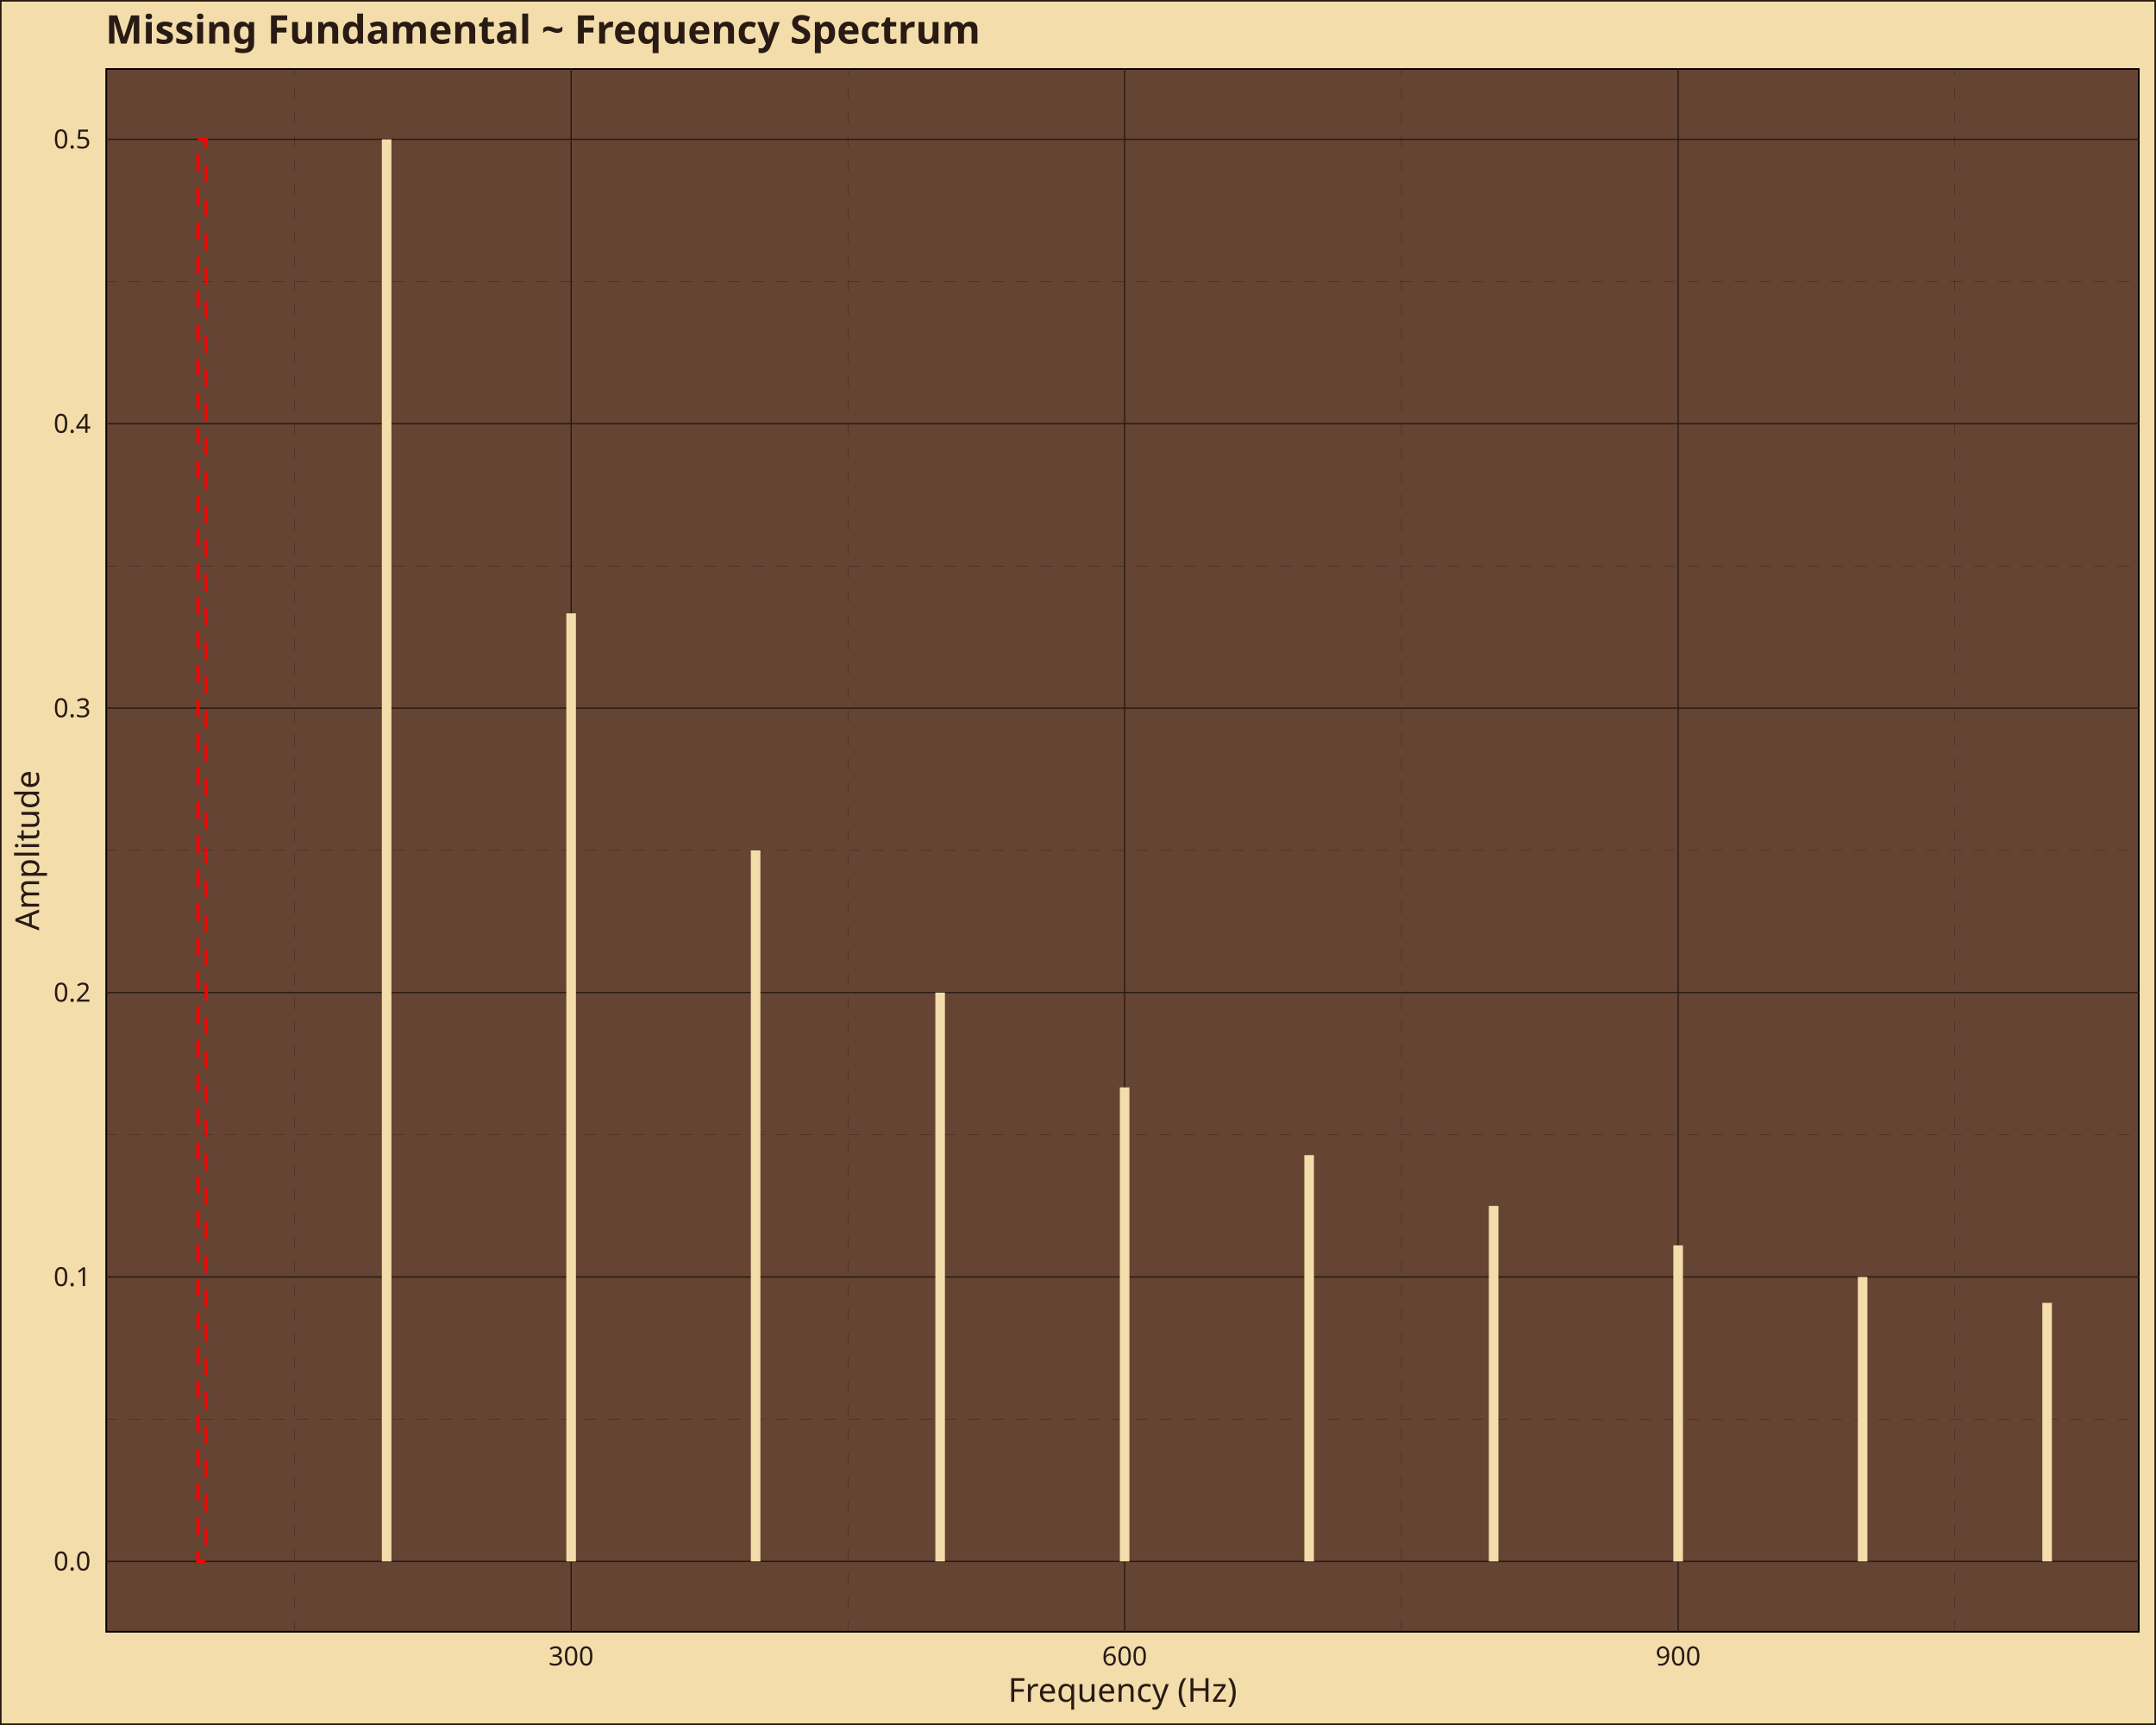
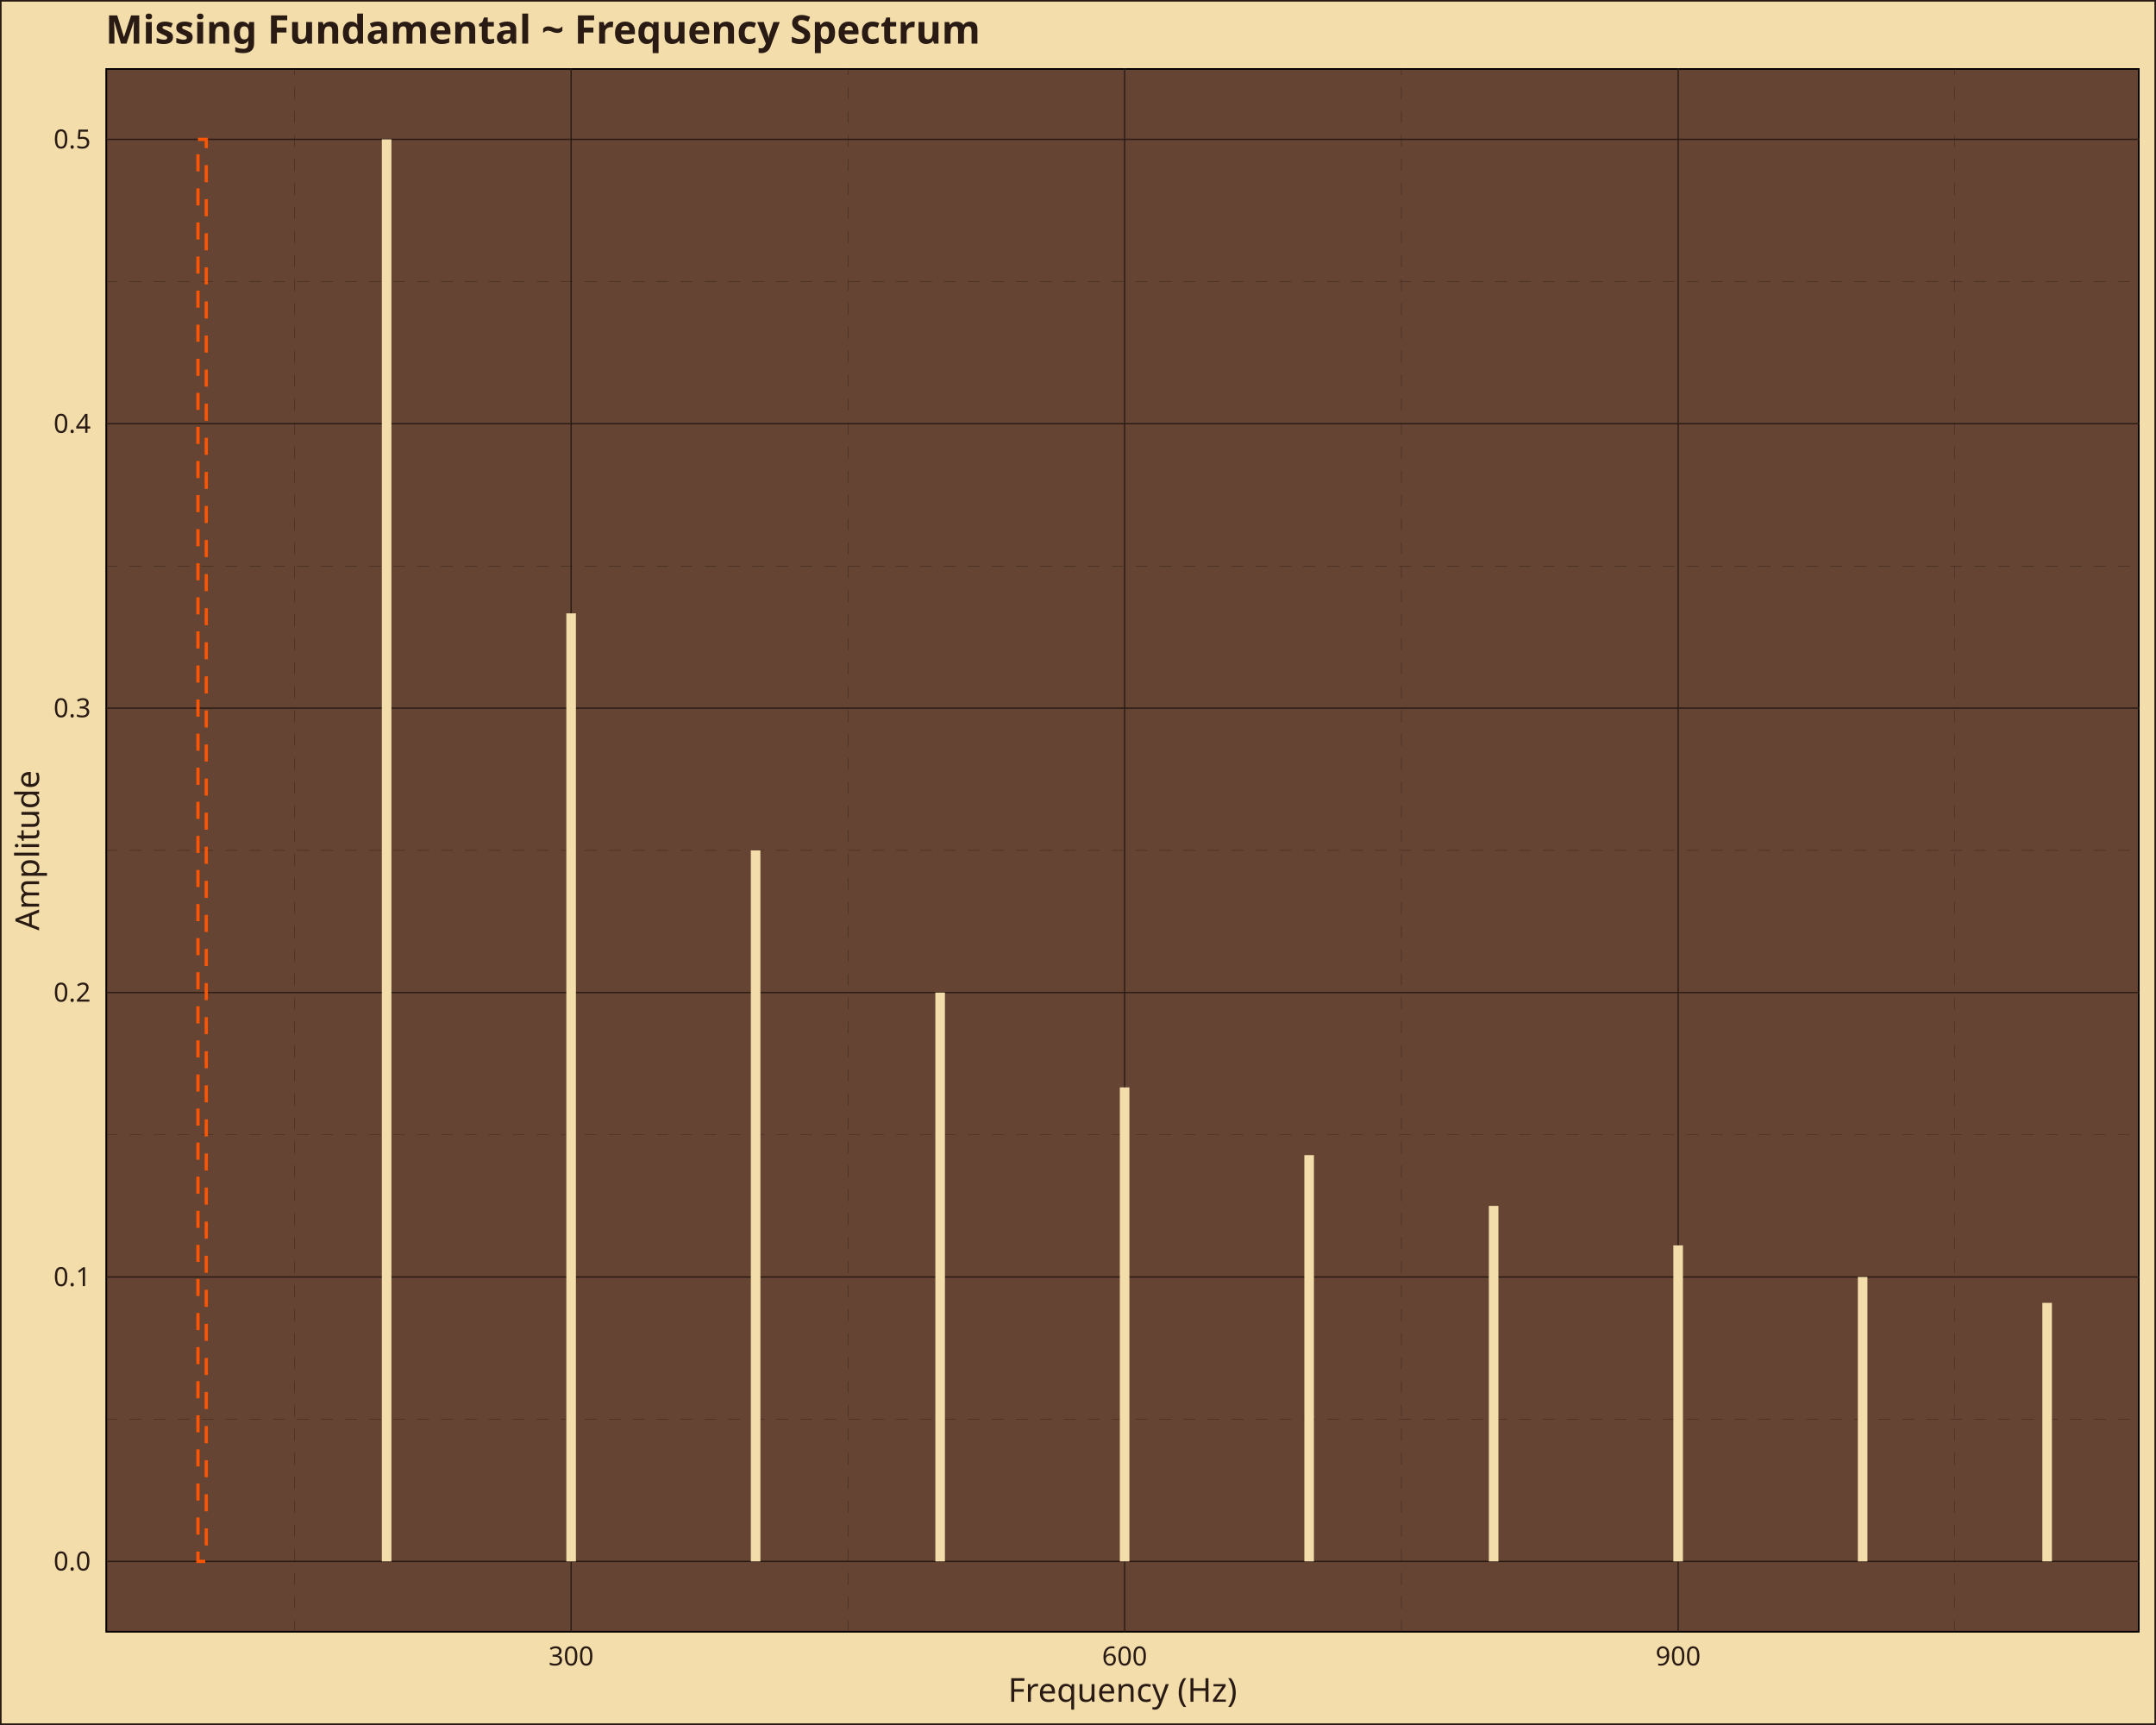
<svg xmlns="http://www.w3.org/2000/svg" class="svglite" data-engine-version="2.0" width="720.00pt" height="576.00pt" viewBox="0 0 720.00 576.00">
  <defs>
    <style type="text/css">
    .svglite line, .svglite polyline, .svglite polygon, .svglite path, .svglite rect, .svglite circle {
      fill: none;
      stroke: #000000;
      stroke-linecap: round;
      stroke-linejoin: round;
      stroke-miterlimit: 10.00;
    }
  </style>
  </defs>
  <rect width="100%" height="100%" style="stroke: none; fill: #FFFFFF;" />
  <defs>
    <clipPath id="cpMC4wMHw3MjAuMDB8MC4wMHw1NzYuMDA=">
      <rect x="0.00" y="0.00" width="720.00" height="576.00" />
    </clipPath>
  </defs>
  <g clip-path="url(#cpMC4wMHw3MjAuMDB8MC4wMHw1NzYuMDA=)">
    <rect x="0.00" y="0.00" width="720.00" height="576.00" style="stroke-width: 1.07; stroke: #291B14; fill: #F3DDAB;" />
  </g>
  <defs>
    <clipPath id="cpMzUuMjR8NzE0LjUyfDIyLjc4fDU0NS4xMQ==">
      <rect x="35.24" y="22.78" width="679.28" height="522.33" />
    </clipPath>
  </defs>
  <g clip-path="url(#cpMzUuMjR8NzE0LjUyfDIyLjc4fDU0NS4xMQ==)">
    <rect x="35.24" y="22.78" width="679.28" height="522.33" style="stroke-width: 1.07; fill: #664433;" />
    <polyline points="35.24,473.89 714.52,473.89 " style="stroke-width: 0.11; stroke: #291B14; stroke-dasharray: 4.00,4.00; stroke-linecap: butt;" />
    <polyline points="35.24,378.92 714.52,378.92 " style="stroke-width: 0.11; stroke: #291B14; stroke-dasharray: 4.00,4.00; stroke-linecap: butt;" />
    <polyline points="35.24,283.95 714.52,283.95 " style="stroke-width: 0.11; stroke: #291B14; stroke-dasharray: 4.00,4.00; stroke-linecap: butt;" />
    <polyline points="35.24,188.98 714.52,188.98 " style="stroke-width: 0.11; stroke: #291B14; stroke-dasharray: 4.00,4.00; stroke-linecap: butt;" />
    <polyline points="35.24,94.01 714.52,94.01 " style="stroke-width: 0.11; stroke: #291B14; stroke-dasharray: 4.00,4.00; stroke-linecap: butt;" />
    <polyline points="98.31,545.11 98.31,22.78 " style="stroke-width: 0.11; stroke: #291B14; stroke-dasharray: 4.00,4.00; stroke-linecap: butt;" />
    <polyline points="283.15,545.11 283.15,22.78 " style="stroke-width: 0.11; stroke: #291B14; stroke-dasharray: 4.00,4.00; stroke-linecap: butt;" />
    <polyline points="467.99,545.11 467.99,22.78 " style="stroke-width: 0.11; stroke: #291B14; stroke-dasharray: 4.00,4.00; stroke-linecap: butt;" />
    <polyline points="652.84,545.11 652.84,22.78 " style="stroke-width: 0.11; stroke: #291B14; stroke-dasharray: 4.00,4.00; stroke-linecap: butt;" />
    <polyline points="35.24,521.37 714.52,521.37 " style="stroke-width: 0.43; stroke: #291B14; stroke-linecap: butt;" />
    <polyline points="35.24,426.40 714.52,426.40 " style="stroke-width: 0.43; stroke: #291B14; stroke-linecap: butt;" />
    <polyline points="35.24,331.43 714.52,331.43 " style="stroke-width: 0.43; stroke: #291B14; stroke-linecap: butt;" />
    <polyline points="35.24,236.46 714.52,236.46 " style="stroke-width: 0.43; stroke: #291B14; stroke-linecap: butt;" />
    <polyline points="35.24,141.49 714.52,141.49 " style="stroke-width: 0.43; stroke: #291B14; stroke-linecap: butt;" />
    <polyline points="35.24,46.53 714.52,46.53 " style="stroke-width: 0.43; stroke: #291B14; stroke-linecap: butt;" />
    <polyline points="190.73,545.11 190.73,22.78 " style="stroke-width: 0.43; stroke: #291B14; stroke-linecap: butt;" />
    <polyline points="375.57,545.11 375.57,22.78 " style="stroke-width: 0.43; stroke: #291B14; stroke-linecap: butt;" />
    <polyline points="560.42,545.11 560.42,22.78 " style="stroke-width: 0.43; stroke: #291B14; stroke-linecap: butt;" />
    <line x1="129.12" y1="46.53" x2="129.12" y2="521.37" style="stroke-width: 3.20; stroke: #F3DDAB; stroke-linecap: butt;" />
    <line x1="190.73" y1="204.81" x2="190.73" y2="521.37" style="stroke-width: 3.20; stroke: #F3DDAB; stroke-linecap: butt;" />
    <line x1="252.34" y1="283.95" x2="252.34" y2="521.37" style="stroke-width: 3.20; stroke: #F3DDAB; stroke-linecap: butt;" />
    <line x1="313.96" y1="331.43" x2="313.96" y2="521.37" style="stroke-width: 3.20; stroke: #F3DDAB; stroke-linecap: butt;" />
    <line x1="375.57" y1="363.09" x2="375.57" y2="521.37" style="stroke-width: 3.20; stroke: #F3DDAB; stroke-linecap: butt;" />
    <line x1="437.19" y1="385.70" x2="437.19" y2="521.37" style="stroke-width: 3.20; stroke: #F3DDAB; stroke-linecap: butt;" />
    <line x1="498.80" y1="402.66" x2="498.80" y2="521.37" style="stroke-width: 3.20; stroke: #F3DDAB; stroke-linecap: butt;" />
    <line x1="560.42" y1="415.85" x2="560.42" y2="521.37" style="stroke-width: 3.20; stroke: #F3DDAB; stroke-linecap: butt;" />
    <line x1="622.03" y1="426.40" x2="622.03" y2="521.37" style="stroke-width: 3.20; stroke: #F3DDAB; stroke-linecap: butt;" />
    <line x1="683.64" y1="435.03" x2="683.64" y2="521.37" style="stroke-width: 3.20; stroke: #F3DDAB; stroke-linecap: butt;" />
-     <rect x="66.11" y="46.53" width="2.77" height="474.84" style="stroke-width: 1.07; stroke: #FF0000; stroke-dasharray: 5.69,5.69; stroke-linecap: butt; stroke-linejoin: miter;" />
+     <rect x="66.11" y="46.53" width="2.77" height="474.84" style="stroke-width: 1.07; stroke: #FF5500; stroke-dasharray: 5.69,5.69; stroke-linecap: butt; stroke-linejoin: miter;" />
  </g>
  <g clip-path="url(#cpMC4wMHw3MjAuMDB8MC4wMHw1NzYuMDA=)">
    <text x="30.31" y="524.40" text-anchor="end" style="font-size: 8.80px; fill: #291B14; font-family: sans;" textLength="12.23px" lengthAdjust="spacingAndGlyphs">0.0</text>
    <text x="30.31" y="429.43" text-anchor="end" style="font-size: 8.80px; fill: #291B14; font-family: sans;" textLength="12.23px" lengthAdjust="spacingAndGlyphs">0.1</text>
    <text x="30.31" y="334.46" text-anchor="end" style="font-size: 8.80px; fill: #291B14; font-family: sans;" textLength="12.23px" lengthAdjust="spacingAndGlyphs">0.2</text>
    <text x="30.31" y="239.49" text-anchor="end" style="font-size: 8.80px; fill: #291B14; font-family: sans;" textLength="12.23px" lengthAdjust="spacingAndGlyphs">0.3</text>
    <text x="30.31" y="144.52" text-anchor="end" style="font-size: 8.80px; fill: #291B14; font-family: sans;" textLength="12.23px" lengthAdjust="spacingAndGlyphs">0.4</text>
    <text x="30.31" y="49.55" text-anchor="end" style="font-size: 8.80px; fill: #291B14; font-family: sans;" textLength="12.23px" lengthAdjust="spacingAndGlyphs">0.5</text>
    <text x="190.73" y="556.10" text-anchor="middle" style="font-size: 8.80px; fill: #291B14; font-family: sans;" textLength="14.68px" lengthAdjust="spacingAndGlyphs">300</text>
    <text x="375.57" y="556.10" text-anchor="middle" style="font-size: 8.80px; fill: #291B14; font-family: sans;" textLength="14.68px" lengthAdjust="spacingAndGlyphs">600</text>
    <text x="560.42" y="556.10" text-anchor="middle" style="font-size: 8.80px; fill: #291B14; font-family: sans;" textLength="14.68px" lengthAdjust="spacingAndGlyphs">900</text>
    <text x="374.88" y="568.24" text-anchor="middle" style="font-size: 11.00px; fill: #291B14; font-family: sans;" textLength="75.81px" lengthAdjust="spacingAndGlyphs">Frequency (Hz)</text>
    <text transform="translate(13.05,283.95) rotate(-90)" text-anchor="middle" style="font-size: 11.00px; fill: #291B14; font-family: sans;" textLength="48.92px" lengthAdjust="spacingAndGlyphs">Amplitude</text>
    <text x="35.24" y="14.56" style="font-size: 13.20px; font-weight: bold; fill: #291B14; font-family: sans;" textLength="263.07px" lengthAdjust="spacingAndGlyphs">Missing Fundamental ~ Frequency Spectrum</text>
  </g>
</svg>
